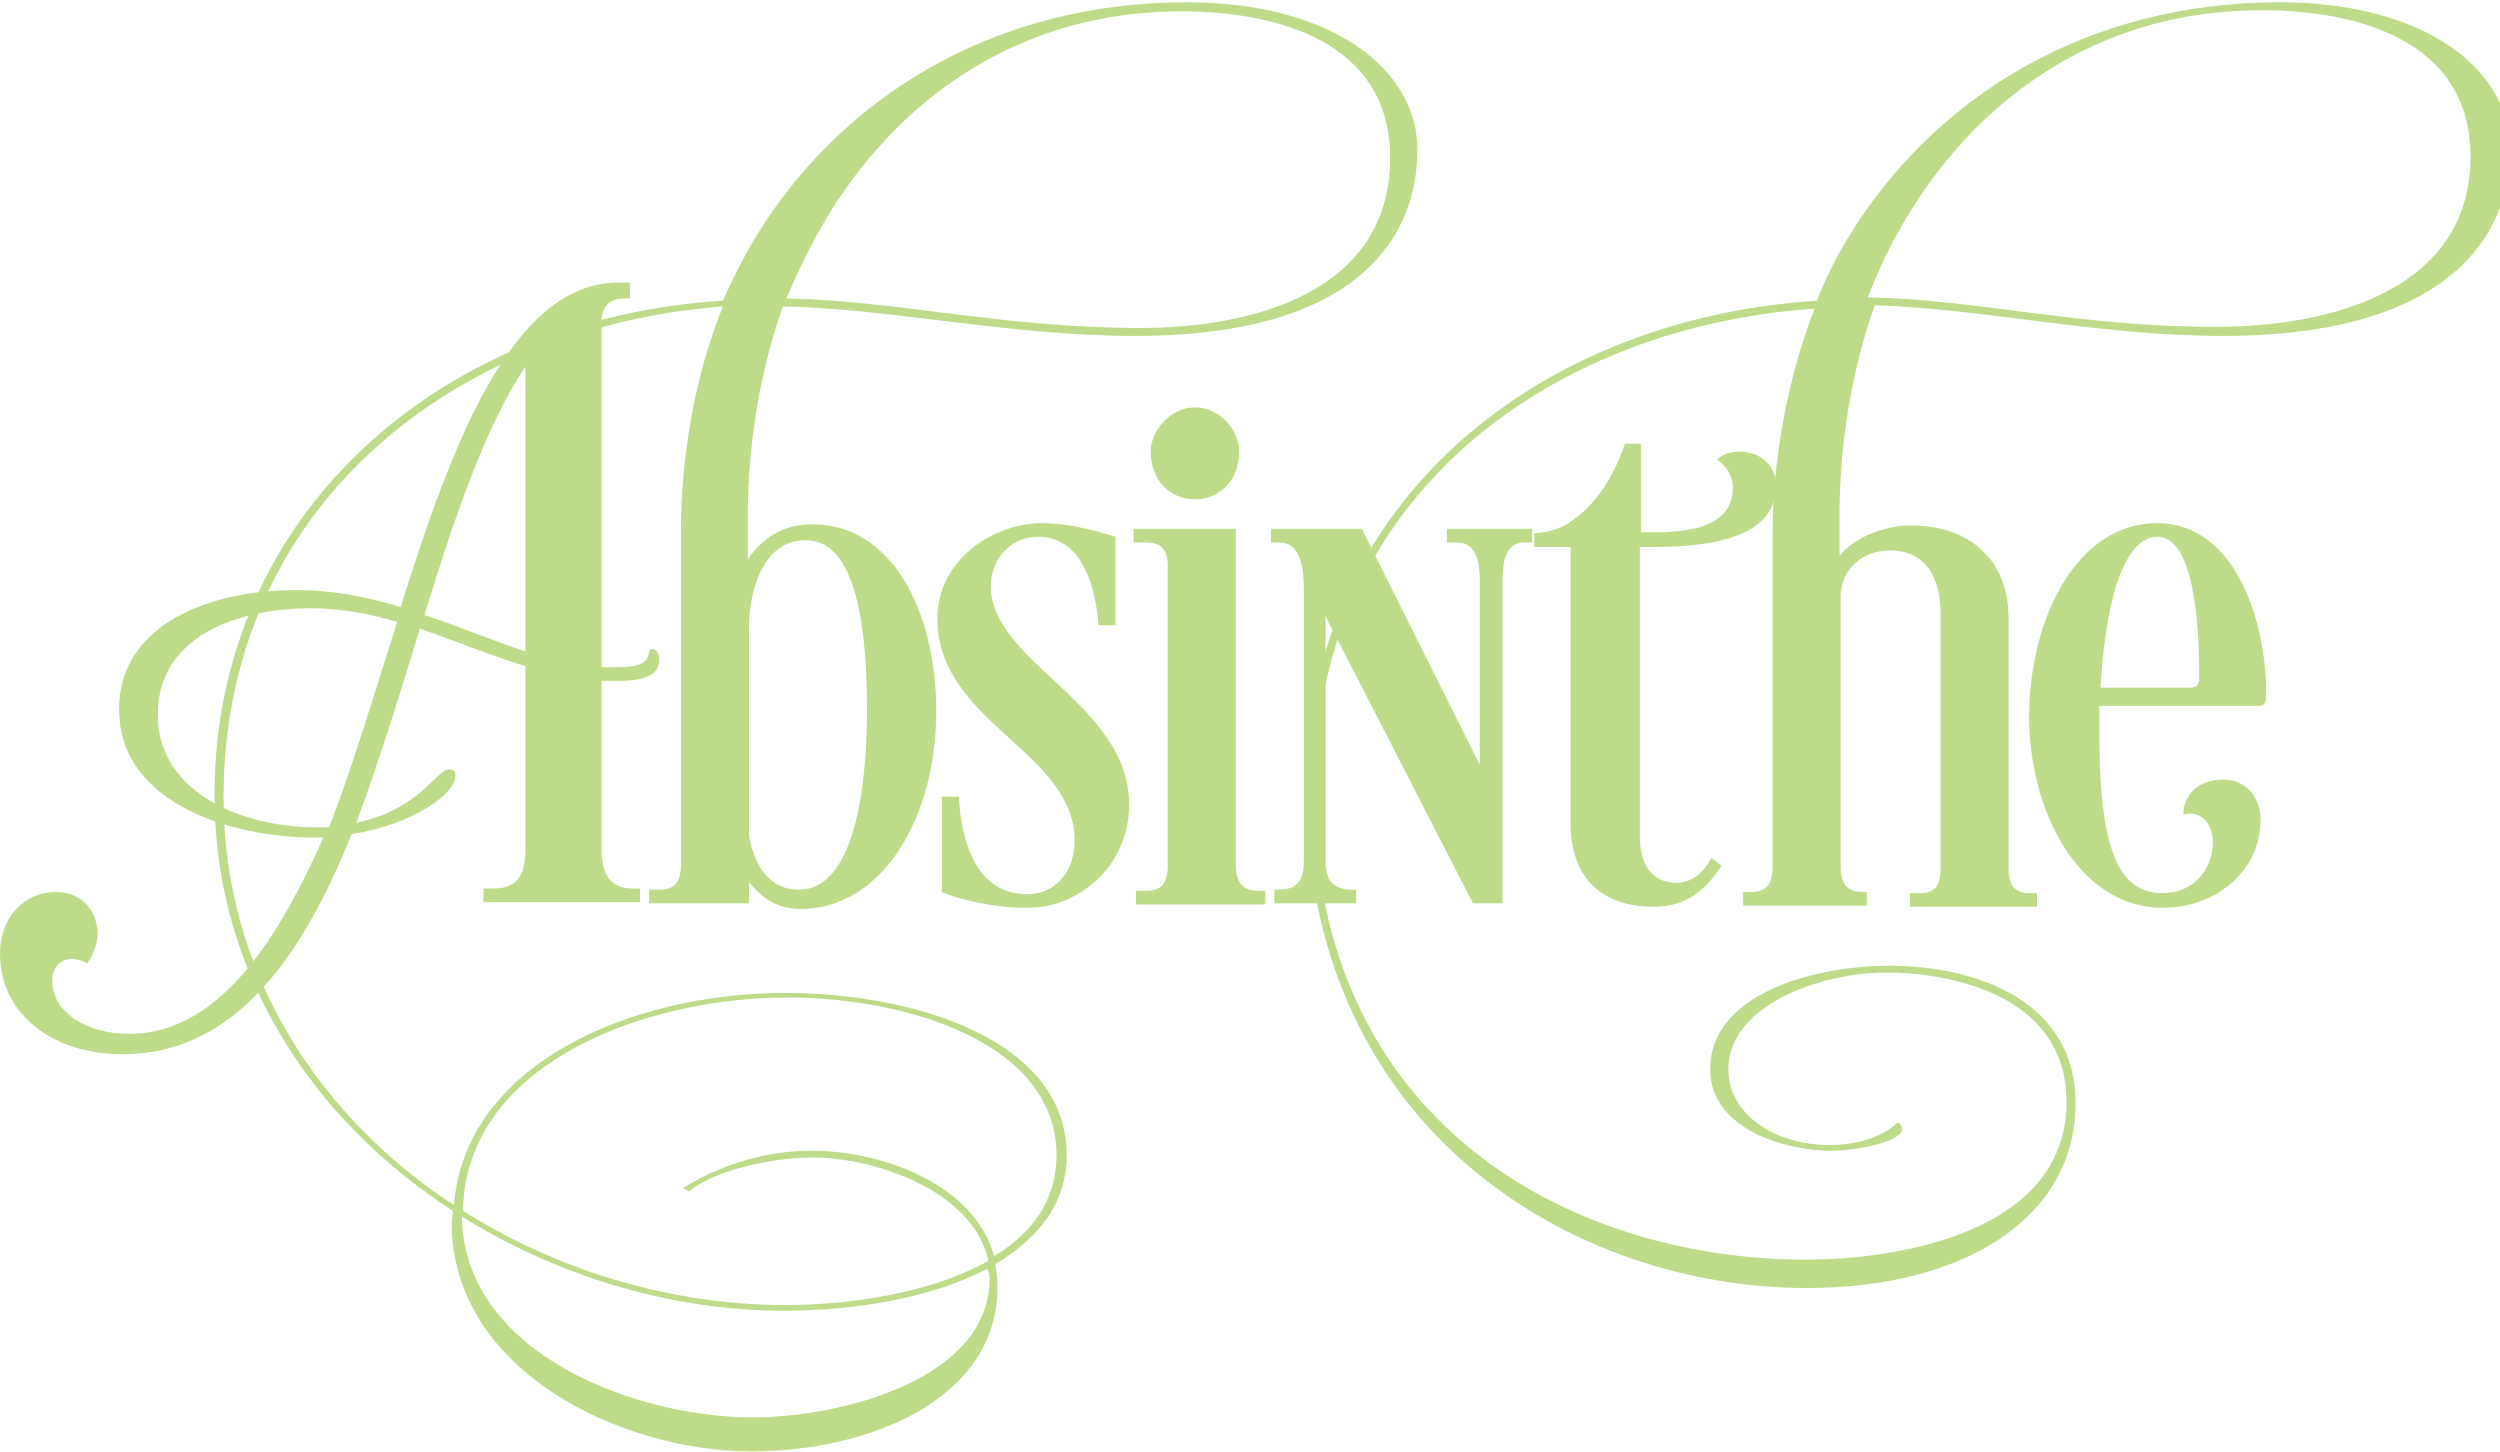
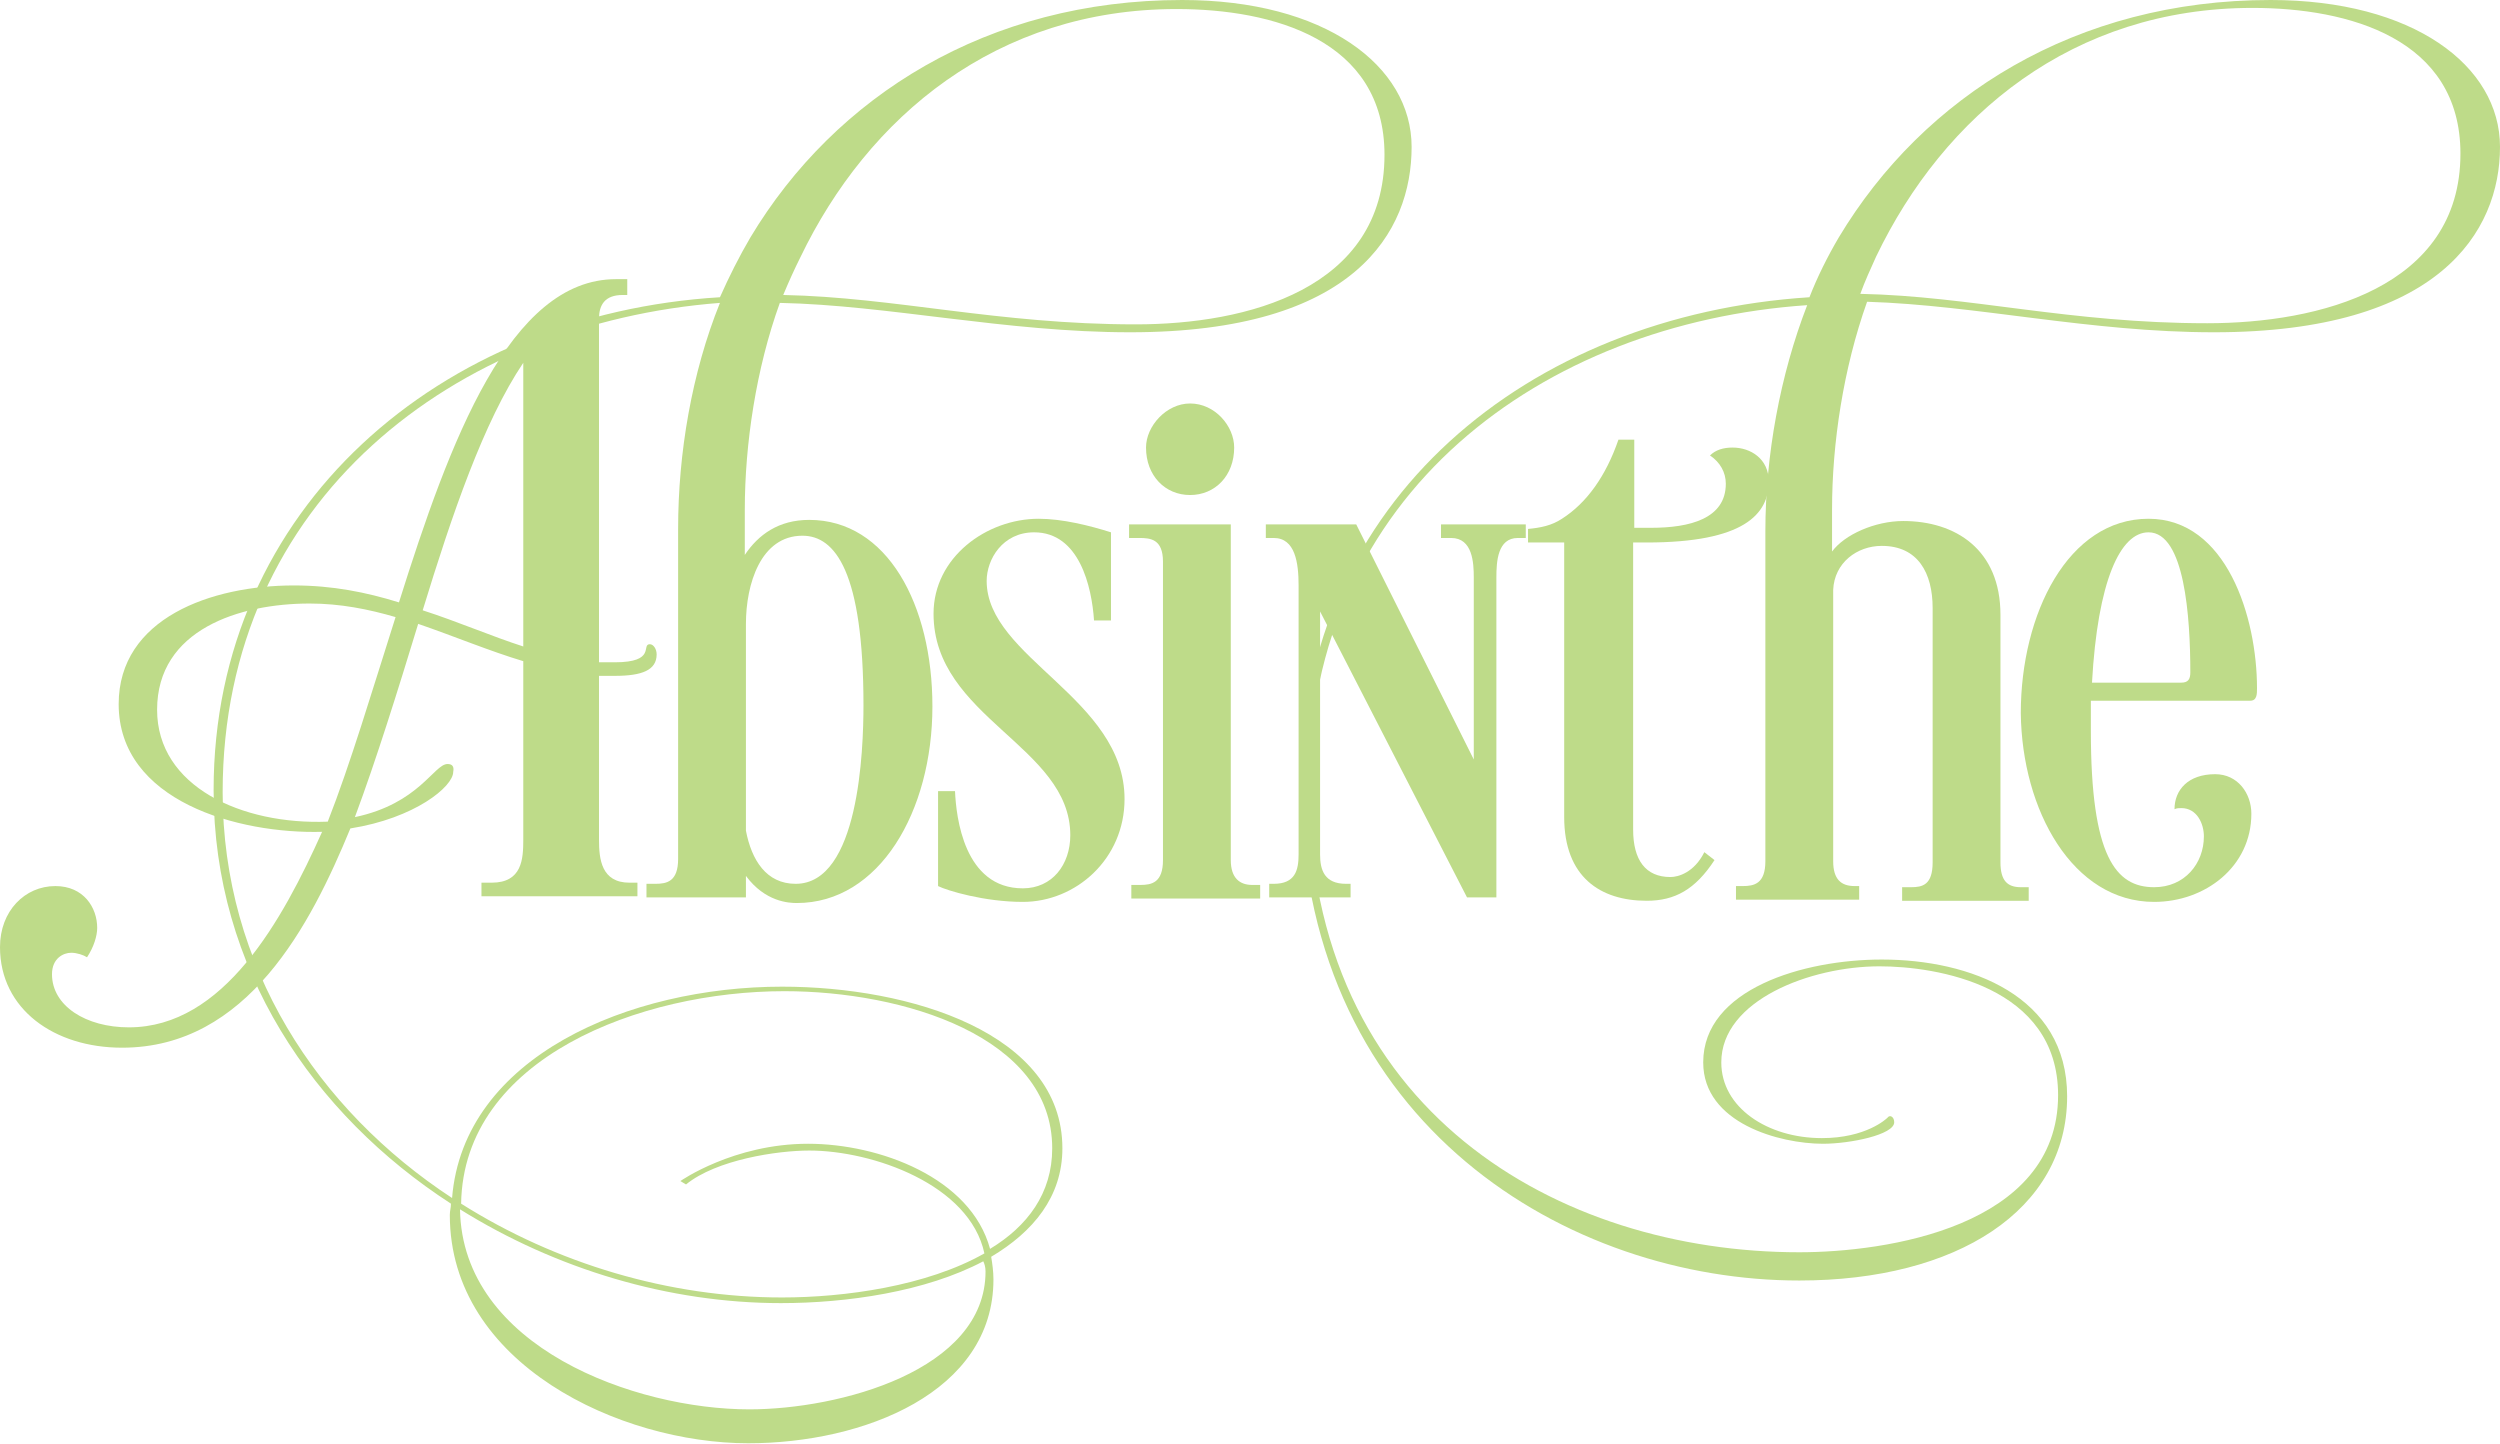
- <svg xmlns="http://www.w3.org/2000/svg" version="1.1" id="Layer_1" x="0px" y="0px" viewBox="0 0 220.3 127.9" style="enable-background:new 0 0 220.3 127.9;" xml:space="preserve">
+ <svg xmlns="http://www.w3.org/2000/svg" version="1.1" id="Layer_1" x="0px" y="0px" viewBox="0 0 221.2 127.7" style="enable-background:new 0 0 221.2 127.7;" xml:space="preserve">
  <style type="text/css">
	 	.logo-fill{
	 		fill: #BEDB89;
	 	}
	 </style>
-   <path class="logo-fill" d="M39.6,67.8c-1.2,0-2.5,3.5-8.2,4.7c1.9-5.1,3.8-11.2,5.6-17.1c3.2,1.1,6.3,2.4,9.3,3.3v15.8c0,1.7-0.1,3.8-2.8,3.8h-0.9v1.2  h13.8v-1.2h-0.7c-2.5,0-2.7-2.1-2.7-3.8V60h1.4c2.4,0,3.7-0.5,3.7-1.9c0-0.5-0.3-0.9-0.6-0.9c-0.8,0,0.6,1.6-3.1,1.6H53V28.4  c0-1.2,0.5-2.1,2.1-2.1h0.4v-1.4h-1c-9.4,0-14.7,14.3-19.2,28.6C32.4,52.6,29.4,52,26,52c-7.3,0-15.5,2.9-15.5,10.5  c0,8.6,10.6,11.5,18,11.3c-3.5,7.8-8.7,17.3-17.1,17.3c-3.8,0-6.8-1.9-6.8-4.7c0-1.4,1-1.9,1.7-1.9c0.5,0,1.1,0.2,1.4,0.4  C8.3,84,8.6,83,8.6,82.3c0-1.8-1.2-3.7-3.7-3.7C2.2,78.6,0,80.8,0,84c0,5.5,4.8,8.9,10.8,8.9C21.9,92.9,27.5,82,31,73.5  c5.7-0.9,9.1-3.7,9.1-5C40.2,68,40,67.8,39.6,67.8z M13.9,63c0-7.1,7.3-9.4,13.5-9.4c2.7,0,5.2,0.5,7.6,1.2c-2.1,6.6-4,13-6,18.1  C21.4,73.2,13.9,69.8,13.9,63z M46.3,32.3v25.1c-2.8-0.9-5.8-2.2-8.9-3.2C40,45.7,42.8,37.5,46.3,32.3z" />
-   <path class="logo-fill" d="M60,47v29.2c0,2-1,2.2-2,2.2h-0.8v1.2H66v-1.9c1.7,2.3,3.8,2.4,4.5,2.4c7.3,0,12-8.1,12-17.4c0-9-4-16.5-10.9-16.5  c-2.7,0-4.5,1.3-5.7,3.1v-4c0-5.8,1-12.5,3.1-18.3c9.6,0.2,20,2.6,31,2.6c19.9,0,24.9-8.9,24.9-16.4c0-7.2-7.7-13-20.3-13  c-17.2,0-30.7,8.5-38.2,21c-1,1.7-1.9,3.5-2.7,5.3C39,28,18.9,45.1,18.9,70.1c0,15.8,8.8,28.7,21,36.6c0,0.4-0.1,0.6-0.1,1  c0,13.2,15.1,20.2,26.4,20.2c10.2,0,21.7-4.5,21.7-14.5c0-0.7-0.1-1.4-0.2-2c3.7-2.2,6.3-5.3,6.3-9.6c0-10.2-13.5-14.3-24.8-14.3  c-13.5,0-28.2,6.2-29.2,18.7c-11.9-7.8-20.3-20.5-20.3-35.9c0-25.9,20.6-41.5,44-43.3C61.2,33.2,60,40.3,60,47z M70.8,23  c6-12.5,17.4-22,33.3-22c8.5,0,18.4,2.7,18.4,12.9c0,11.9-12.2,15-22,15c-12.2,0-21.3-2.4-31.2-2.6C69.8,25.1,70.3,24,70.8,23z   M60.2,104.7l0.5,0.3c2.7-2.2,8.1-3,10.9-3c5.6,0,14.2,3,15.5,9.1C82,114,74.7,115,69.2,115c-10,0-20-3-28.4-8.3  C41,93.8,56.7,87.9,69.4,87.9c10.5,0,23.7,4,23.7,13.9c0,4-2.2,6.9-5.5,8.9c-1.7-6.3-9.8-9.3-16.1-9.3  C64.9,101.4,60.2,104.7,60.2,104.7z M87.2,112.7c0,8.8-13,12.2-20.9,12.2c-10.1,0-25.4-5.5-25.6-17.7c8.5,5.3,18.5,8.3,28.4,8.3  c5.8,0,12.8-1,17.9-3.7C87.1,112,87.2,112.3,87.2,112.7z M71,47.6c2.9,0,5.4,3.2,5.4,15c0,4-0.4,15.8-6,15.8c-2.6,0-3.9-2.1-4.4-4.7  V55.4C66,51.9,67.3,47.6,71,47.6z" />
-   <path class="logo-fill" d="M83,70.2v8.4c0.8,0.4,4.1,1.4,7.5,1.4c4.7,0,9-3.8,9-9.1c0-8.9-12.2-12.5-12.2-19.3c0-1.9,1.4-4.3,4.2-4.3  c4,0,5.1,4.8,5.3,7.8h1.5v-7.8c-1.9-0.6-4.3-1.2-6.4-1.2c-4.6,0-9.3,3.4-9.3,8.4c0,9.2,12.1,11.7,12.1,19.6c0,2.6-1.6,4.7-4.2,4.7  c-5.2,0-5.9-6.3-6-8.6H83z" />
-   <path class="logo-fill" d="M101.4,39.8c0,2.5,1.7,4.2,3.9,4.2c2.2,0,3.9-1.7,3.9-4.2c0-1.9-1.7-3.9-3.9-3.9C103.2,35.9,101.4,37.9,101.4,39.8z   M99.9,46.6v1.2h0.9c1,0,2.1,0.1,2.1,2.1v26.4c0,2-1,2.2-2,2.2h-0.8v1.2h11.4v-1.2h-0.7c-1.1,0-1.9-0.6-1.9-2.2V46.6H99.9z" />
-   <path class="logo-fill" d="M127.5,46.6v1.2h0.9c1.9,0,2,2.2,2,3.5v16.1L120,46.6h-8v1.2h0.7c1.9,0,2.2,2.2,2.2,4.2v23.8c0,1.4-0.3,2.6-2.2,2.6h-0.4  v1.2h7.2v-1.2h-0.4c-1.9,0-2.3-1.2-2.3-2.6V54.3l13,25.3h2.6V51.3c0-1.4,0.1-3.5,1.9-3.5h0.7v-1.2H127.5z" />
-   <path class="logo-fill" d="M145.7,48.2c8.6,0,10.8-2.5,10.8-5.4c0-2-1.6-3-3.2-3c-0.8,0-1.5,0.2-2,0.7c0.9,0.6,1.4,1.5,1.4,2.5c0,3.1-3.2,3.9-6.6,3.9  h-1.5v-7.8h-1.4c-1.1,3.2-2.8,5.6-5,7c-0.9,0.6-1.9,0.8-3,0.9v1.2h3.2v24.3c0,5.3,3.2,7.4,7.3,7.4c2.5,0,4.3-1,6-3.6l-0.9-0.7  c-0.9,1.8-2.3,2.2-3,2.2c-2.2,0-3.3-1.5-3.3-4.2V48.2H145.7z" />
-   <path class="logo-fill" d="M115.1,69.5c0,0.3,0,0.7,0,1c0.5,29.3,23.7,43,44.1,43c13.9,0,23.7-6.2,23.7-16.3c0-8.9-8.6-12.1-16.4-12.1  c-6.9,0-15.8,2.6-15.8,9.1c0,5.4,6.8,7.2,10.6,7.2c2.4,0,6.3-0.8,6.3-1.9c0-0.5-0.4-0.7-0.6-0.4c-0.1,0.1-1.9,1.8-5.8,1.8  c-4.8,0-8.9-2.7-8.9-6.7c0-5.5,7.9-8.5,14-8.5c5,0,15.8,1.7,15.8,11.4c0,11.7-15.3,13.9-22.9,13.9c-21.2,0-43.4-12.4-43.4-41.2  c0-25.9,20.7-41,44.1-42.6c-2.4,6.2-3.7,13.3-3.7,20v29.2c0,2-1,2.2-2,2.2h-0.6v1.2h10.9v-1.2h-0.4c-1.2,0-1.9-0.6-1.9-2.2v-24  c0.1-2.4,2.1-3.9,4.3-3.9c3.2,0,4.5,2.4,4.5,5.5v22.5c0,2-0.9,2.2-1.9,2.2h-0.8v1.2h11.2v-1.2h-0.7c-1.2,0-1.8-0.6-1.8-2.2V54.6  c0-5.8-4-8.3-8.6-8.3c-2.5,0-5.2,1.2-6.3,2.7v-3.7c0-5.9,1-12.5,3.1-18.4c9.7,0.3,19.7,2.7,30.7,2.7c19.9,0,25.3-8.9,25.3-16.4  c0-7.2-7.7-13-20.3-13c-17.2,0-30.7,8.5-38.2,21c-1,1.7-1.9,3.5-2.6,5.3C135.2,28.1,115.1,44.6,115.1,69.5z M166,22.9  c6-12.5,17.4-22,33.3-22c8.5,0,18.4,2.7,18.4,12.9c0,11.9-12.6,15-22.4,15c-12.2,0-20.9-2.4-30.7-2.6C165,25.1,165.5,24,166,22.9z" />
-   <path class="logo-fill" d="M190.6,80c4.5,0,8.6-3.1,8.6-7.8c0-1.8-1.2-3.5-3.2-3.5c-2.4,0-3.6,1.4-3.6,3.1c0.2-0.1,0.4-0.1,0.6-0.1c1.4,0,2,1.4,2,2.5  c0,2.4-1.7,4.5-4.4,4.5c-3.4,0-5.6-2.7-5.6-13.8v-2.7h14.1c0.6,0,0.6-0.6,0.6-1.1c0-6.3-2.7-15-9.6-15c-7.1,0-11.3,8.4-11.3,17.2  C178.9,71.9,183.4,80,190.6,80z M190.1,47.3c3.2,0,3.7,7.5,3.7,12.4c0,0.6-0.2,0.9-0.8,0.9h-7.9C185.6,51.6,187.6,47.3,190.1,47.3z" />
+   <path class="logo-fill" d="M39.6,67.6c-1.2,0-2.5,3.5-8.2,4.7c1.9-5.1,3.8-11.2,5.6-17.1c3.2,1.1,6.3,2.4,9.3,3.3v15.8c0,1.7-0.1,3.8-2.8,3.8h-0.9v1.2  h13.8v-1.2h-0.7c-2.5,0-2.7-2.1-2.7-3.8V59.8h1.4c2.4,0,3.7-0.5,3.7-1.9c0-0.5-0.3-0.9-0.6-0.9c-0.8,0,0.6,1.6-3.1,1.6H53V28.2  c0-1.2,0.5-2.1,2.1-2.1h0.4v-1.4h-1c-9.4,0-14.7,14.3-19.2,28.6c-2.9-0.9-5.9-1.5-9.3-1.5c-7.3,0-15.5,2.9-15.5,10.5  c0,8.6,10.6,11.5,18,11.3c-3.5,7.8-8.7,17.3-17.1,17.3c-3.8,0-6.8-1.9-6.8-4.7c0-1.4,1-1.9,1.7-1.9c0.5,0,1.1,0.2,1.4,0.4  c0.6-0.9,0.9-1.9,0.9-2.6c0-1.8-1.2-3.7-3.7-3.7c-2.7,0-4.9,2.2-4.9,5.4c0,5.5,4.8,8.9,10.8,8.9c11.1,0,16.7-10.9,20.2-19.4  c5.7-0.9,9.1-3.7,9.1-5C40.2,67.8,40,67.6,39.6,67.6z M13.9,62.8c0-7.1,7.3-9.4,13.5-9.4c2.7,0,5.2,0.5,7.6,1.2  c-2.1,6.6-4,13-6,18.1C21.4,73,13.9,69.6,13.9,62.8z M46.3,32.1v25.1c-2.8-0.9-5.8-2.2-8.9-3.2C40,45.5,42.8,37.3,46.3,32.1z" />
+   <path class="logo-fill" d="M60,46.8V76c0,2-1,2.2-2,2.2h-0.8v1.2H66v-1.9c1.7,2.3,3.8,2.4,4.5,2.4c7.3,0,12-8.1,12-17.4c0-9-4-16.5-10.9-16.5  c-2.7,0-4.5,1.3-5.7,3.1v-4c0-5.8,1-12.5,3.1-18.3c9.6,0.2,20,2.6,31,2.6c19.9,0,24.9-8.9,24.9-16.4c0-7.2-7.7-13-20.3-13  C87.4,0,73.9,8.5,66.4,21c-1,1.7-1.9,3.5-2.7,5.3C39,27.8,18.9,44.9,18.9,69.9c0,15.8,8.8,28.7,21,36.6c0,0.4-0.1,0.6-0.1,1  c0,13.2,15.1,20.2,26.4,20.2c10.2,0,21.7-4.5,21.7-14.5c0-0.7-0.1-1.4-0.2-2c3.7-2.2,6.3-5.3,6.3-9.6c0-10.2-13.5-14.3-24.8-14.3  C55.7,87.3,41,93.5,40,106c-11.9-7.8-20.3-20.5-20.3-35.9c0-25.9,20.6-41.5,44-43.3C61.2,33,60,40.1,60,46.8z M70.8,22.8  c6-12.5,17.4-22,33.3-22c8.5,0,18.4,2.7,18.4,12.9c0,11.9-12.2,15-22,15c-12.2,0-21.3-2.4-31.2-2.6C69.8,24.9,70.3,23.8,70.8,22.8z   M60.2,104.5l0.5,0.3c2.7-2.2,8.1-3,10.9-3c5.6,0,14.2,3,15.5,9.1c-5.1,2.9-12.4,3.9-17.9,3.9c-10,0-20-3-28.4-8.3  C41,93.6,56.7,87.7,69.4,87.7c10.5,0,23.7,4,23.7,13.9c0,4-2.2,6.9-5.5,8.9c-1.7-6.3-9.8-9.3-16.1-9.3  C64.9,101.2,60.2,104.5,60.2,104.5z M87.2,112.5c0,8.8-13,12.2-20.9,12.2c-10.1,0-25.4-5.5-25.6-17.7c8.5,5.3,18.5,8.3,28.4,8.3  c5.8,0,12.8-1,17.9-3.7C87.1,111.8,87.2,112.1,87.2,112.5z M71,47.4c2.9,0,5.4,3.2,5.4,15c0,4-0.4,15.8-6,15.8  c-2.6,0-3.9-2.1-4.4-4.7V55.2C66,51.7,67.3,47.4,71,47.4z" />
+   <path class="logo-fill" d="M83,70v8.4c0.8,0.4,4.1,1.4,7.5,1.4c4.7,0,9-3.8,9-9.1c0-8.9-12.2-12.5-12.2-19.3c0-1.9,1.4-4.3,4.2-4.3  c4,0,5.1,4.8,5.3,7.8h1.5v-7.8c-1.9-0.6-4.3-1.2-6.4-1.2c-4.6,0-9.3,3.4-9.3,8.4c0,9.2,12.1,11.7,12.1,19.6c0,2.6-1.6,4.7-4.2,4.7  c-5.2,0-5.9-6.3-6-8.6H83z" />
+   <path class="logo-fill" d="M101.4,39.6c0,2.5,1.7,4.2,3.9,4.2c2.2,0,3.9-1.7,3.9-4.2c0-1.9-1.7-3.9-3.9-3.9C103.2,35.7,101.4,37.7,101.4,39.6z   M99.9,46.4v1.2h0.9c1,0,2.1,0.1,2.1,2.1v26.4c0,2-1,2.2-2,2.2h-0.8v1.2h11.4v-1.2h-0.7c-1.1,0-1.9-0.6-1.9-2.2V46.4H99.9z" />
+   <path class="logo-fill" d="M127.5,46.4v1.2h0.9c1.9,0,2,2.2,2,3.5v16.1L120,46.4h-8v1.2h0.7c1.9,0,2.2,2.2,2.2,4.2v23.8c0,1.4-0.3,2.6-2.2,2.6h-0.4  v1.2h7.2v-1.2h-0.4c-1.9,0-2.3-1.2-2.3-2.6V54.1l13,25.3h2.6V51.1c0-1.4,0.1-3.5,1.9-3.5h0.7v-1.2H127.5z" />
+   <path class="logo-fill" d="M145.7,48c8.6,0,10.8-2.5,10.8-5.4c0-2-1.6-3-3.2-3c-0.8,0-1.5,0.2-2,0.7c0.9,0.6,1.4,1.5,1.4,2.5c0,3.1-3.2,3.9-6.6,3.9  h-1.5v-7.8h-1.4c-1.1,3.2-2.8,5.6-5,7c-0.9,0.6-1.9,0.8-3,0.9V48h3.2v24.3c0,5.3,3.2,7.4,7.3,7.4c2.5,0,4.3-1,6-3.6l-0.9-0.7  c-0.9,1.8-2.3,2.2-3,2.2c-2.2,0-3.3-1.5-3.3-4.2V48H145.7z" />
+   <path class="logo-fill" d="M115.1,69.3c0,0.3,0,0.7,0,1c0.5,29.3,23.7,43,44.1,43c13.9,0,23.7-6.2,23.7-16.3c0-8.9-8.6-12.1-16.4-12.1  c-6.9,0-15.8,2.6-15.8,9.1c0,5.4,6.8,7.2,10.6,7.2c2.4,0,6.3-0.8,6.3-1.9c0-0.5-0.4-0.7-0.6-0.4c-0.1,0.1-1.9,1.8-5.8,1.8  c-4.8,0-8.9-2.7-8.9-6.7c0-5.5,7.9-8.5,14-8.5c5,0,15.8,1.7,15.8,11.4c0,11.7-15.3,13.9-22.9,13.9c-21.2,0-43.4-12.4-43.4-41.2  c0-25.9,20.7-41,44.1-42.6c-2.4,6.2-3.7,13.3-3.7,20v29.2c0,2-1,2.2-2,2.2h-0.6v1.2h10.9v-1.2h-0.4c-1.2,0-1.9-0.6-1.9-2.2v-24  c0.1-2.4,2.1-3.9,4.3-3.9c3.2,0,4.5,2.4,4.5,5.5v22.5c0,2-0.9,2.2-1.9,2.2h-0.8v1.2h11.2v-1.2h-0.7c-1.2,0-1.8-0.6-1.8-2.2V54.4  c0-5.8-4-8.3-8.6-8.3c-2.5,0-5.2,1.2-6.3,2.7v-3.7c0-5.9,1-12.5,3.1-18.4c9.7,0.3,19.7,2.7,30.7,2.7c19.9,0,25.3-8.9,25.3-16.4  c0-7.2-7.7-13-20.3-13c-17.2,0-30.7,8.5-38.2,21c-1,1.7-1.9,3.5-2.6,5.3C135.2,27.9,115.1,44.4,115.1,69.3z M166,22.7  c6-12.5,17.4-22,33.3-22c8.5,0,18.4,2.7,18.4,12.9c0,11.9-12.6,15-22.4,15c-12.2,0-20.9-2.4-30.7-2.6C165,24.9,165.5,23.8,166,22.7z  " />
+   <path class="logo-fill" d="M190.6,79.8c4.5,0,8.6-3.1,8.6-7.8c0-1.8-1.2-3.5-3.2-3.5c-2.4,0-3.6,1.4-3.6,3.1c0.2-0.1,0.4-0.1,0.6-0.1  c1.4,0,2,1.4,2,2.5c0,2.4-1.7,4.5-4.4,4.5c-3.4,0-5.6-2.7-5.6-13.8V62h14.1c0.6,0,0.6-0.6,0.6-1.1c0-6.3-2.7-15-9.6-15  c-7.1,0-11.3,8.4-11.3,17.2C178.9,71.7,183.4,79.8,190.6,79.8z M190.1,47.1c3.2,0,3.7,7.5,3.7,12.4c0,0.6-0.2,0.9-0.8,0.9h-7.9  C185.6,51.4,187.6,47.1,190.1,47.1z" />
</svg>
